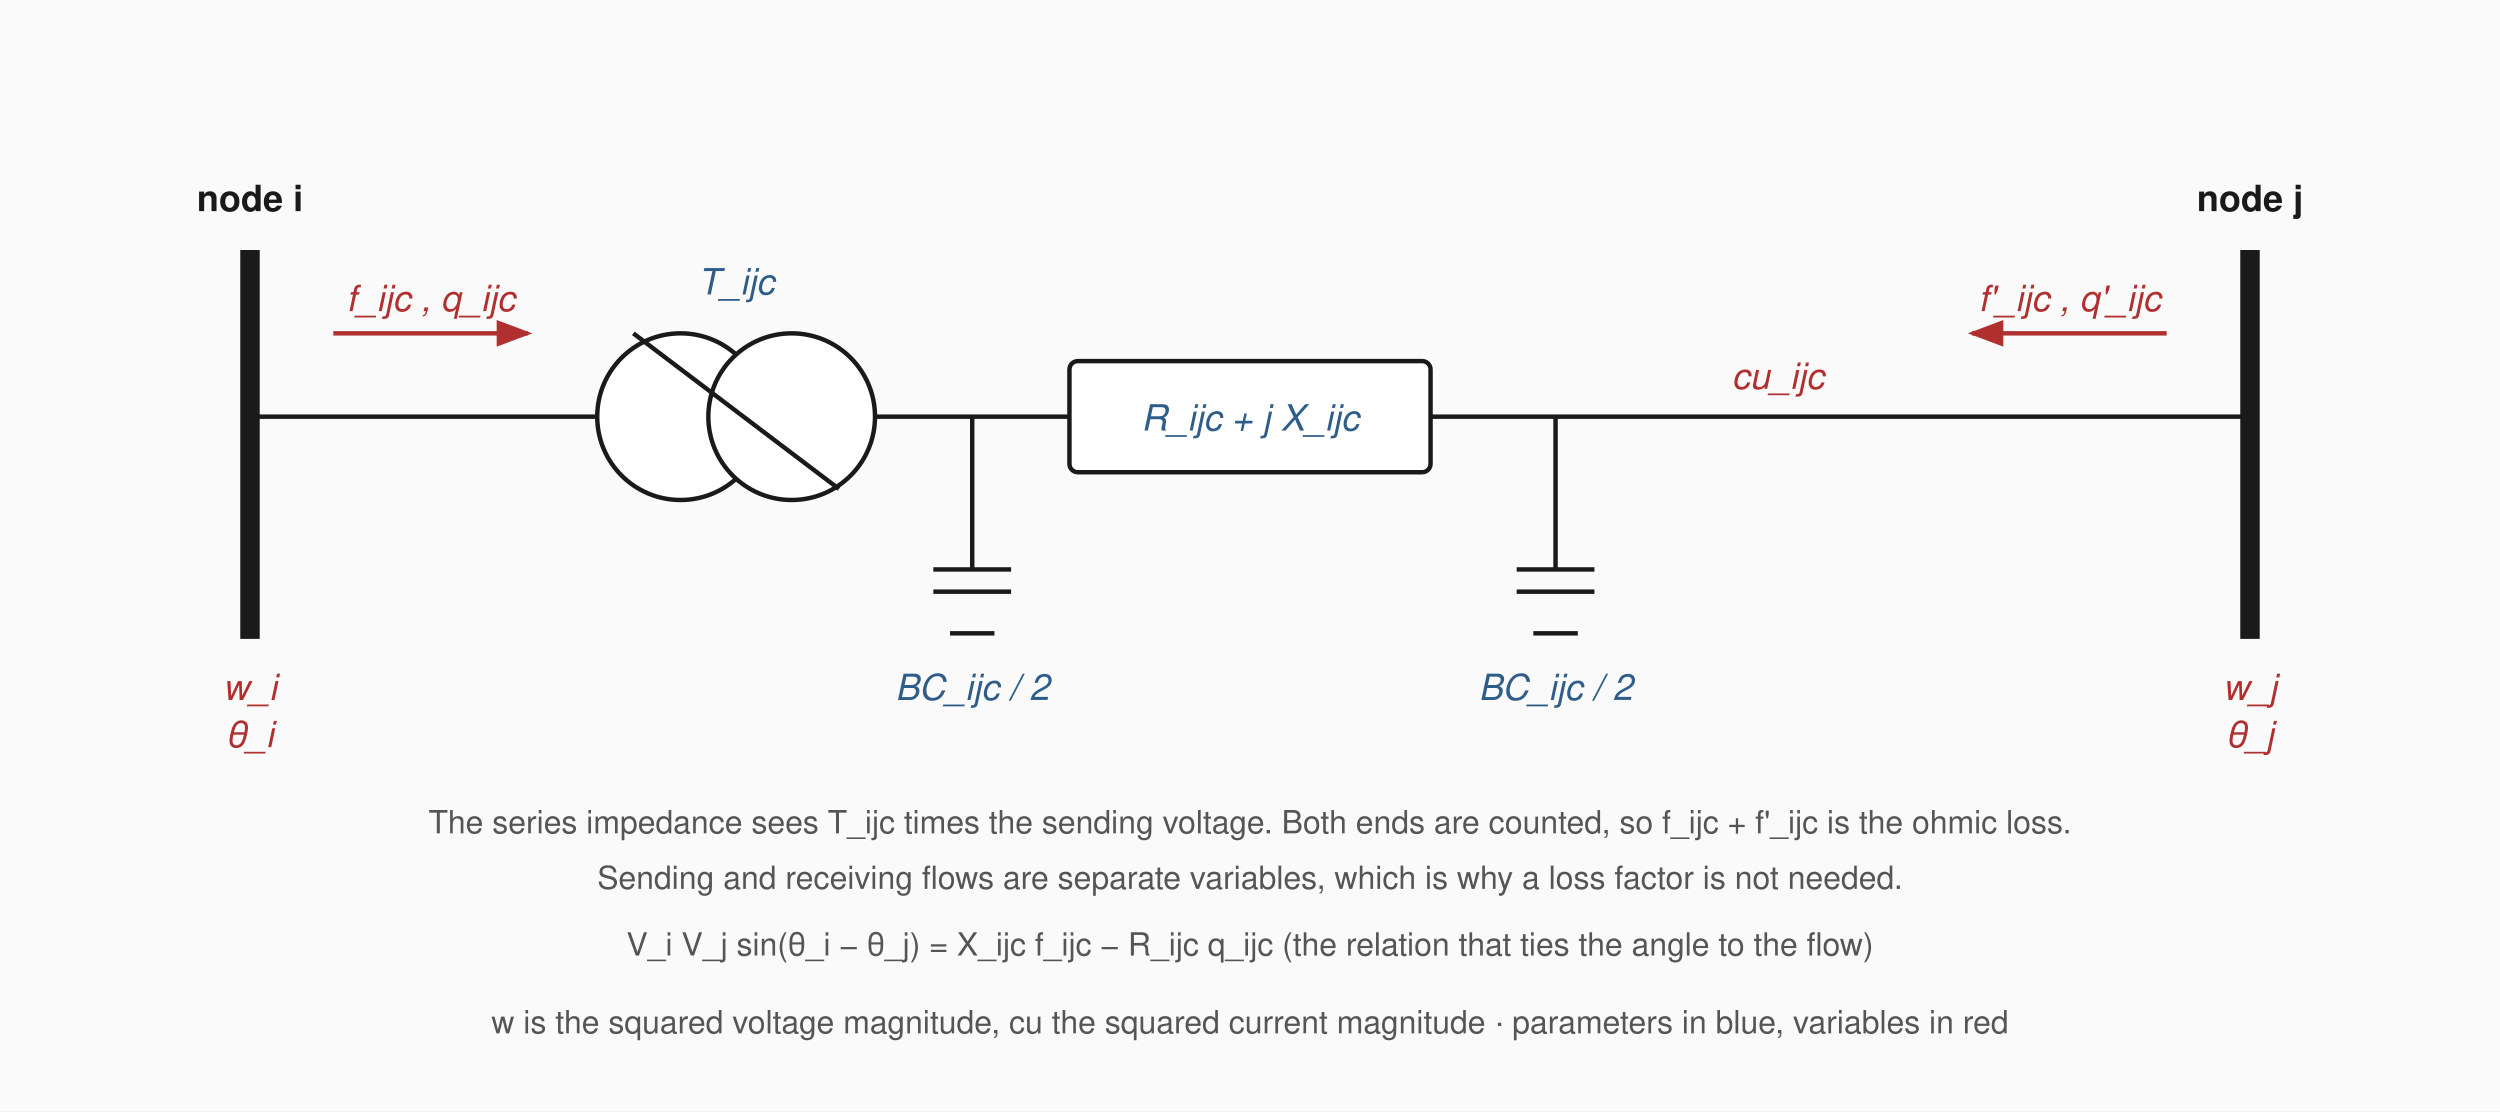
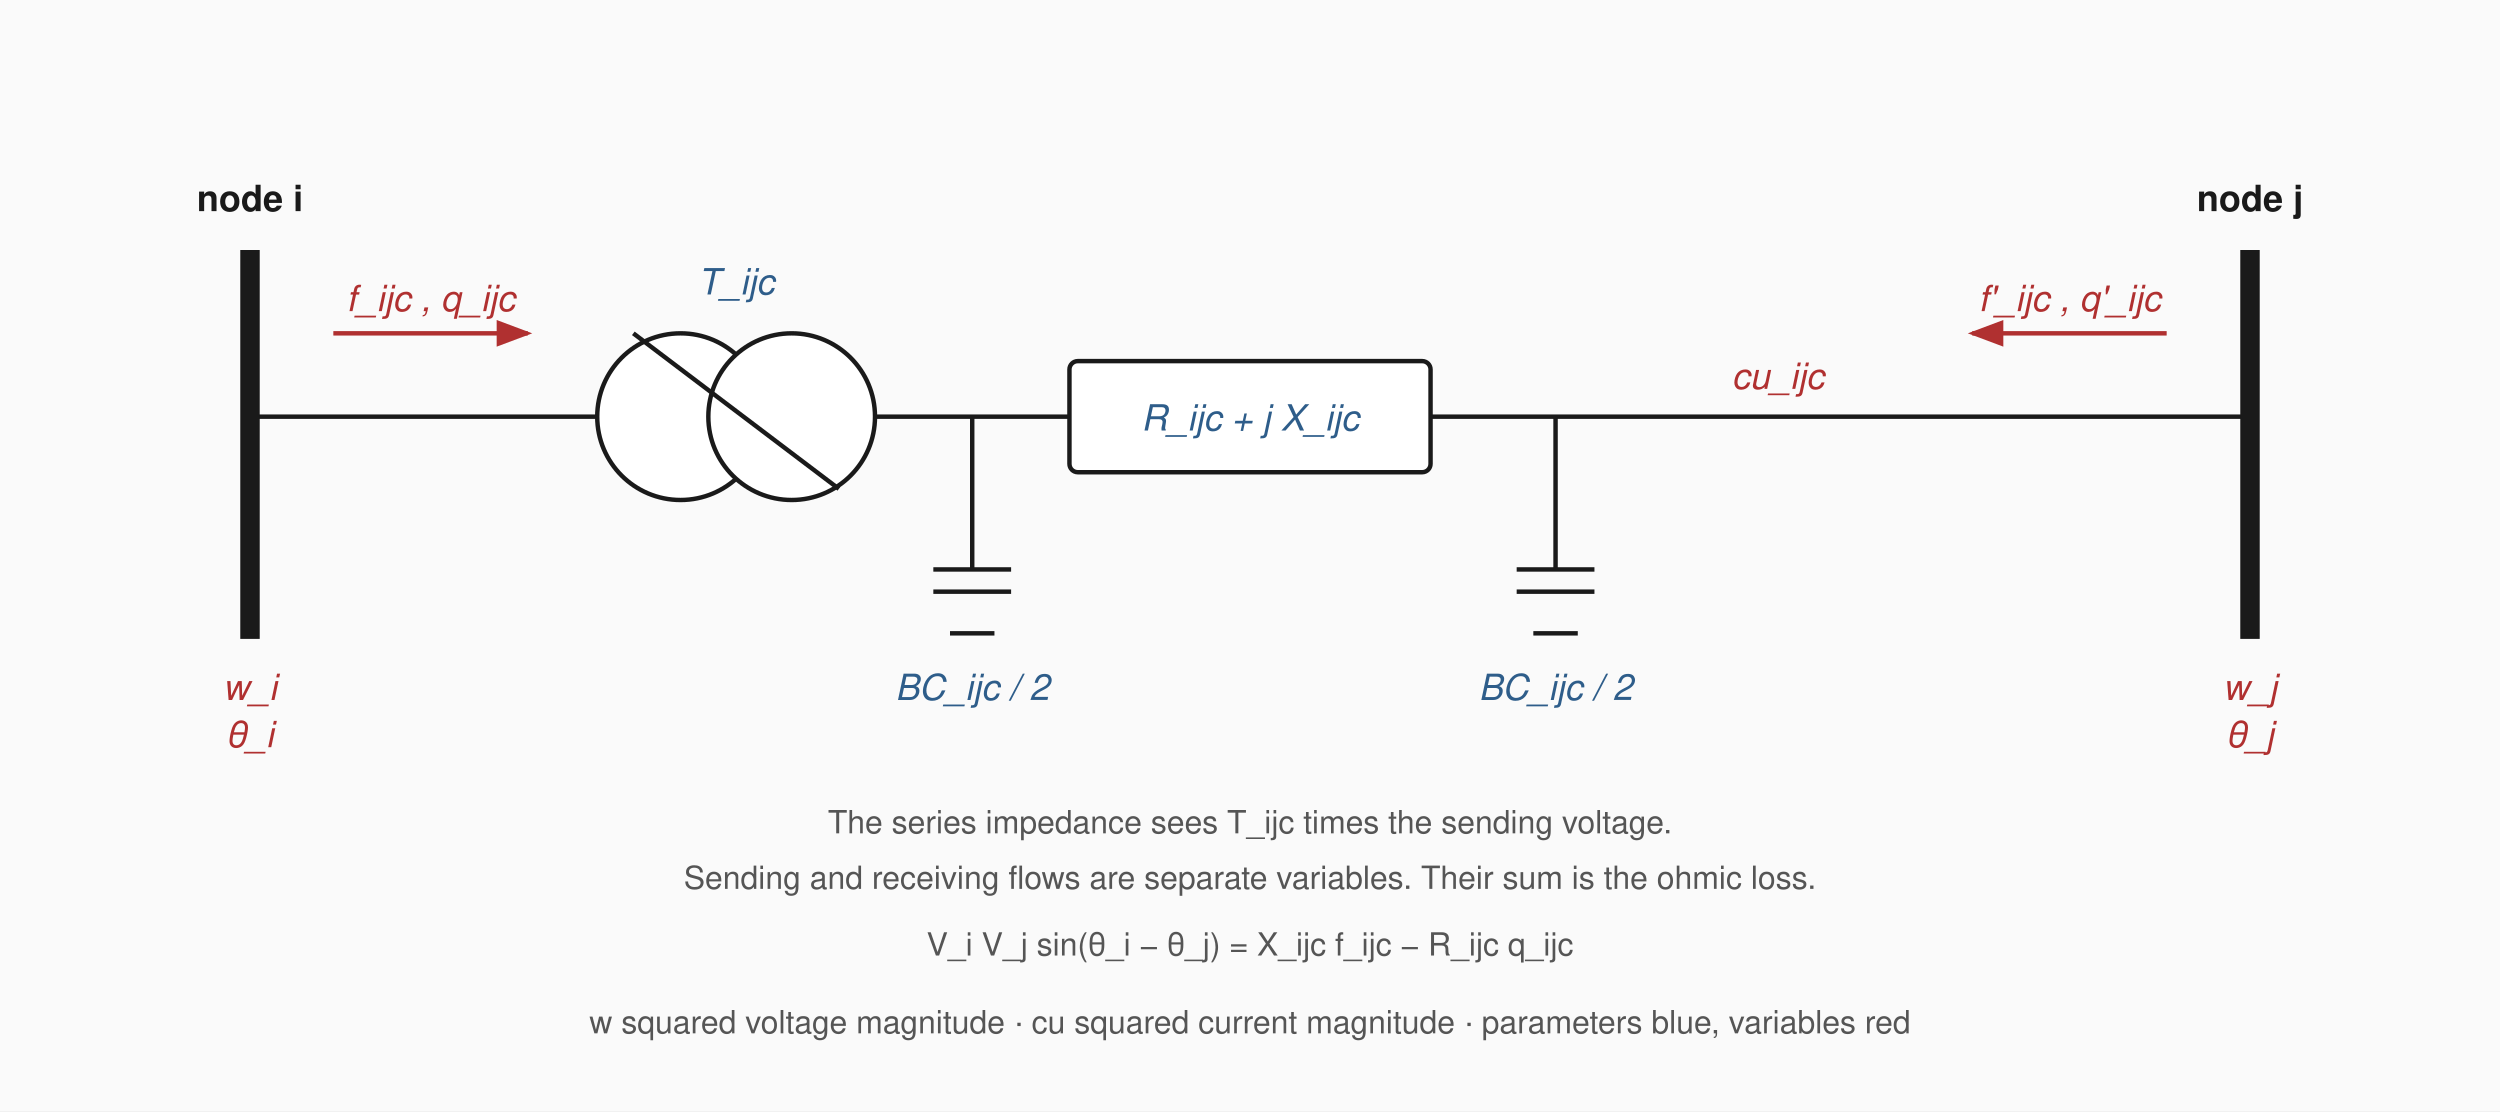
<svg xmlns="http://www.w3.org/2000/svg" viewBox="0 0 900 400" font-family="-apple-system,BlinkMacSystemFont,'Segoe UI',Helvetica,Arial,sans-serif">
  <style>
    .bus   { stroke:#1a1a1a; stroke-width:7; stroke-linecap:butt; }
    .wire  { stroke:#1a1a1a; stroke-width:1.6; fill:none; }
    .sym   { stroke:#1a1a1a; stroke-width:1.6; fill:#fff; }
    .gnd   { stroke:#1a1a1a; stroke-width:1.6; }
    .var   { font-size:13px; fill:#b03030; font-style:italic; }
    .par   { font-size:13px; fill:#2e5d8a; font-style:italic; }
    .lbl   { font-size:13px; fill:#1a1a1a; font-weight:600; }
    .note  { font-size:11.5px; fill:#555; }
    .flow  { stroke:#b03030; stroke-width:1.6; fill:none; }
  </style>
  <defs>
    <marker id="fa" markerWidth="8" markerHeight="6" refX="7" refY="3" orient="auto">
      <path d="M0,0 L0,6 L8,3 z" fill="#b03030" />
    </marker>
  </defs>
  <rect width="900" height="400" fill="#fafafa" />
  <line class="bus" x1="90" y1="90" x2="90" y2="230" />
  <line class="bus" x1="810" y1="90" x2="810" y2="230" />
  <text class="lbl" x="90" y="76" text-anchor="middle">node i</text>
  <text class="lbl" x="810" y="76" text-anchor="middle">node j</text>
  <text class="var" x="90" y="252" text-anchor="middle">w_i</text>
  <text class="var" x="90" y="269" text-anchor="middle">θ_i</text>
  <text class="var" x="810" y="252" text-anchor="middle">w_j</text>
  <text class="var" x="810" y="269" text-anchor="middle">θ_j</text>
  <line class="wire" x1="90" y1="150" x2="215" y2="150" />
  <circle class="sym" cx="245" cy="150" r="30" />
  <circle class="sym" cx="285" cy="150" r="30" />
  <line class="wire" x1="228" y1="120" x2="302" y2="176" />
  <text class="par" x="265" y="106" text-anchor="middle">T_ijc</text>
  <line class="wire" x1="315" y1="150" x2="385" y2="150" />
  <rect class="sym" x="385" y="130" width="130" height="40" rx="3" />
  <text class="par" x="450" y="155" text-anchor="middle">R_ijc + j X_ijc</text>
  <line class="wire" x1="515" y1="150" x2="810" y2="150" />
  <line class="gnd" x1="350" y1="150" x2="350" y2="205" />
  <line class="gnd" x1="336" y1="205" x2="364" y2="205" />
  <line class="gnd" x1="336" y1="213" x2="364" y2="213" />
  <line class="gnd" x1="342" y1="228" x2="358" y2="228" />
  <text class="par" x="350" y="252" text-anchor="middle">BC_ijc / 2</text>
  <line class="gnd" x1="560" y1="150" x2="560" y2="205" />
  <line class="gnd" x1="546" y1="205" x2="574" y2="205" />
  <line class="gnd" x1="546" y1="213" x2="574" y2="213" />
  <line class="gnd" x1="552" y1="228" x2="568" y2="228" />
  <text class="par" x="560" y="252" text-anchor="middle">BC_ijc / 2</text>
  <line class="flow" x1="120" y1="120" x2="190" y2="120" marker-end="url(#fa)" />
  <text class="var" x="155" y="112" text-anchor="middle">f_ijc , q_ijc</text>
  <line class="flow" x1="780" y1="120" x2="710" y2="120" marker-end="url(#fa)" />
  <text class="var" x="745" y="112" text-anchor="middle">f'_ijc , q'_ijc</text>
  <text class="var" x="640" y="140" text-anchor="middle">cu_ijc</text>
-   <text class="note" x="450" y="300" text-anchor="middle">The series impedance sees T_ijc times the sending voltage. Both ends are counted, so f_ijc + f'_ijc is the ohmic loss.</text>
-   <text class="note" x="450" y="320" text-anchor="middle">Sending and receiving flows are separate variables, which is why a loss factor is not needed.</text>
-   <text class="note" x="450" y="344" text-anchor="middle">V_i V_j sin(θ_i − θ_j) = X_ijc f_ijc − R_ijc q_ijc      (the relation that ties the angle to the flow)</text>
-   <text class="note" x="450" y="372" text-anchor="middle" fill="#2e5d8a">w is the squared voltage magnitude, cu the squared current magnitude · parameters in blue, variables in red</text>
+   <text class="note" x="450" y="300" text-anchor="middle">The series impedance sees T_ijc times the sending voltage.</text>
+   <text class="note" x="450" y="320" text-anchor="middle">Sending and receiving flows are separate variables. Their sum is the ohmic loss.</text>
+   <text class="note" x="450" y="344" text-anchor="middle">V_i V_j sin(θ_i − θ_j) = X_ijc f_ijc − R_ijc q_ijc</text>
+   <text class="note" x="450" y="372" text-anchor="middle" fill="#2e5d8a">w squared voltage magnitude · cu squared current magnitude · parameters blue, variables red</text>
</svg>
